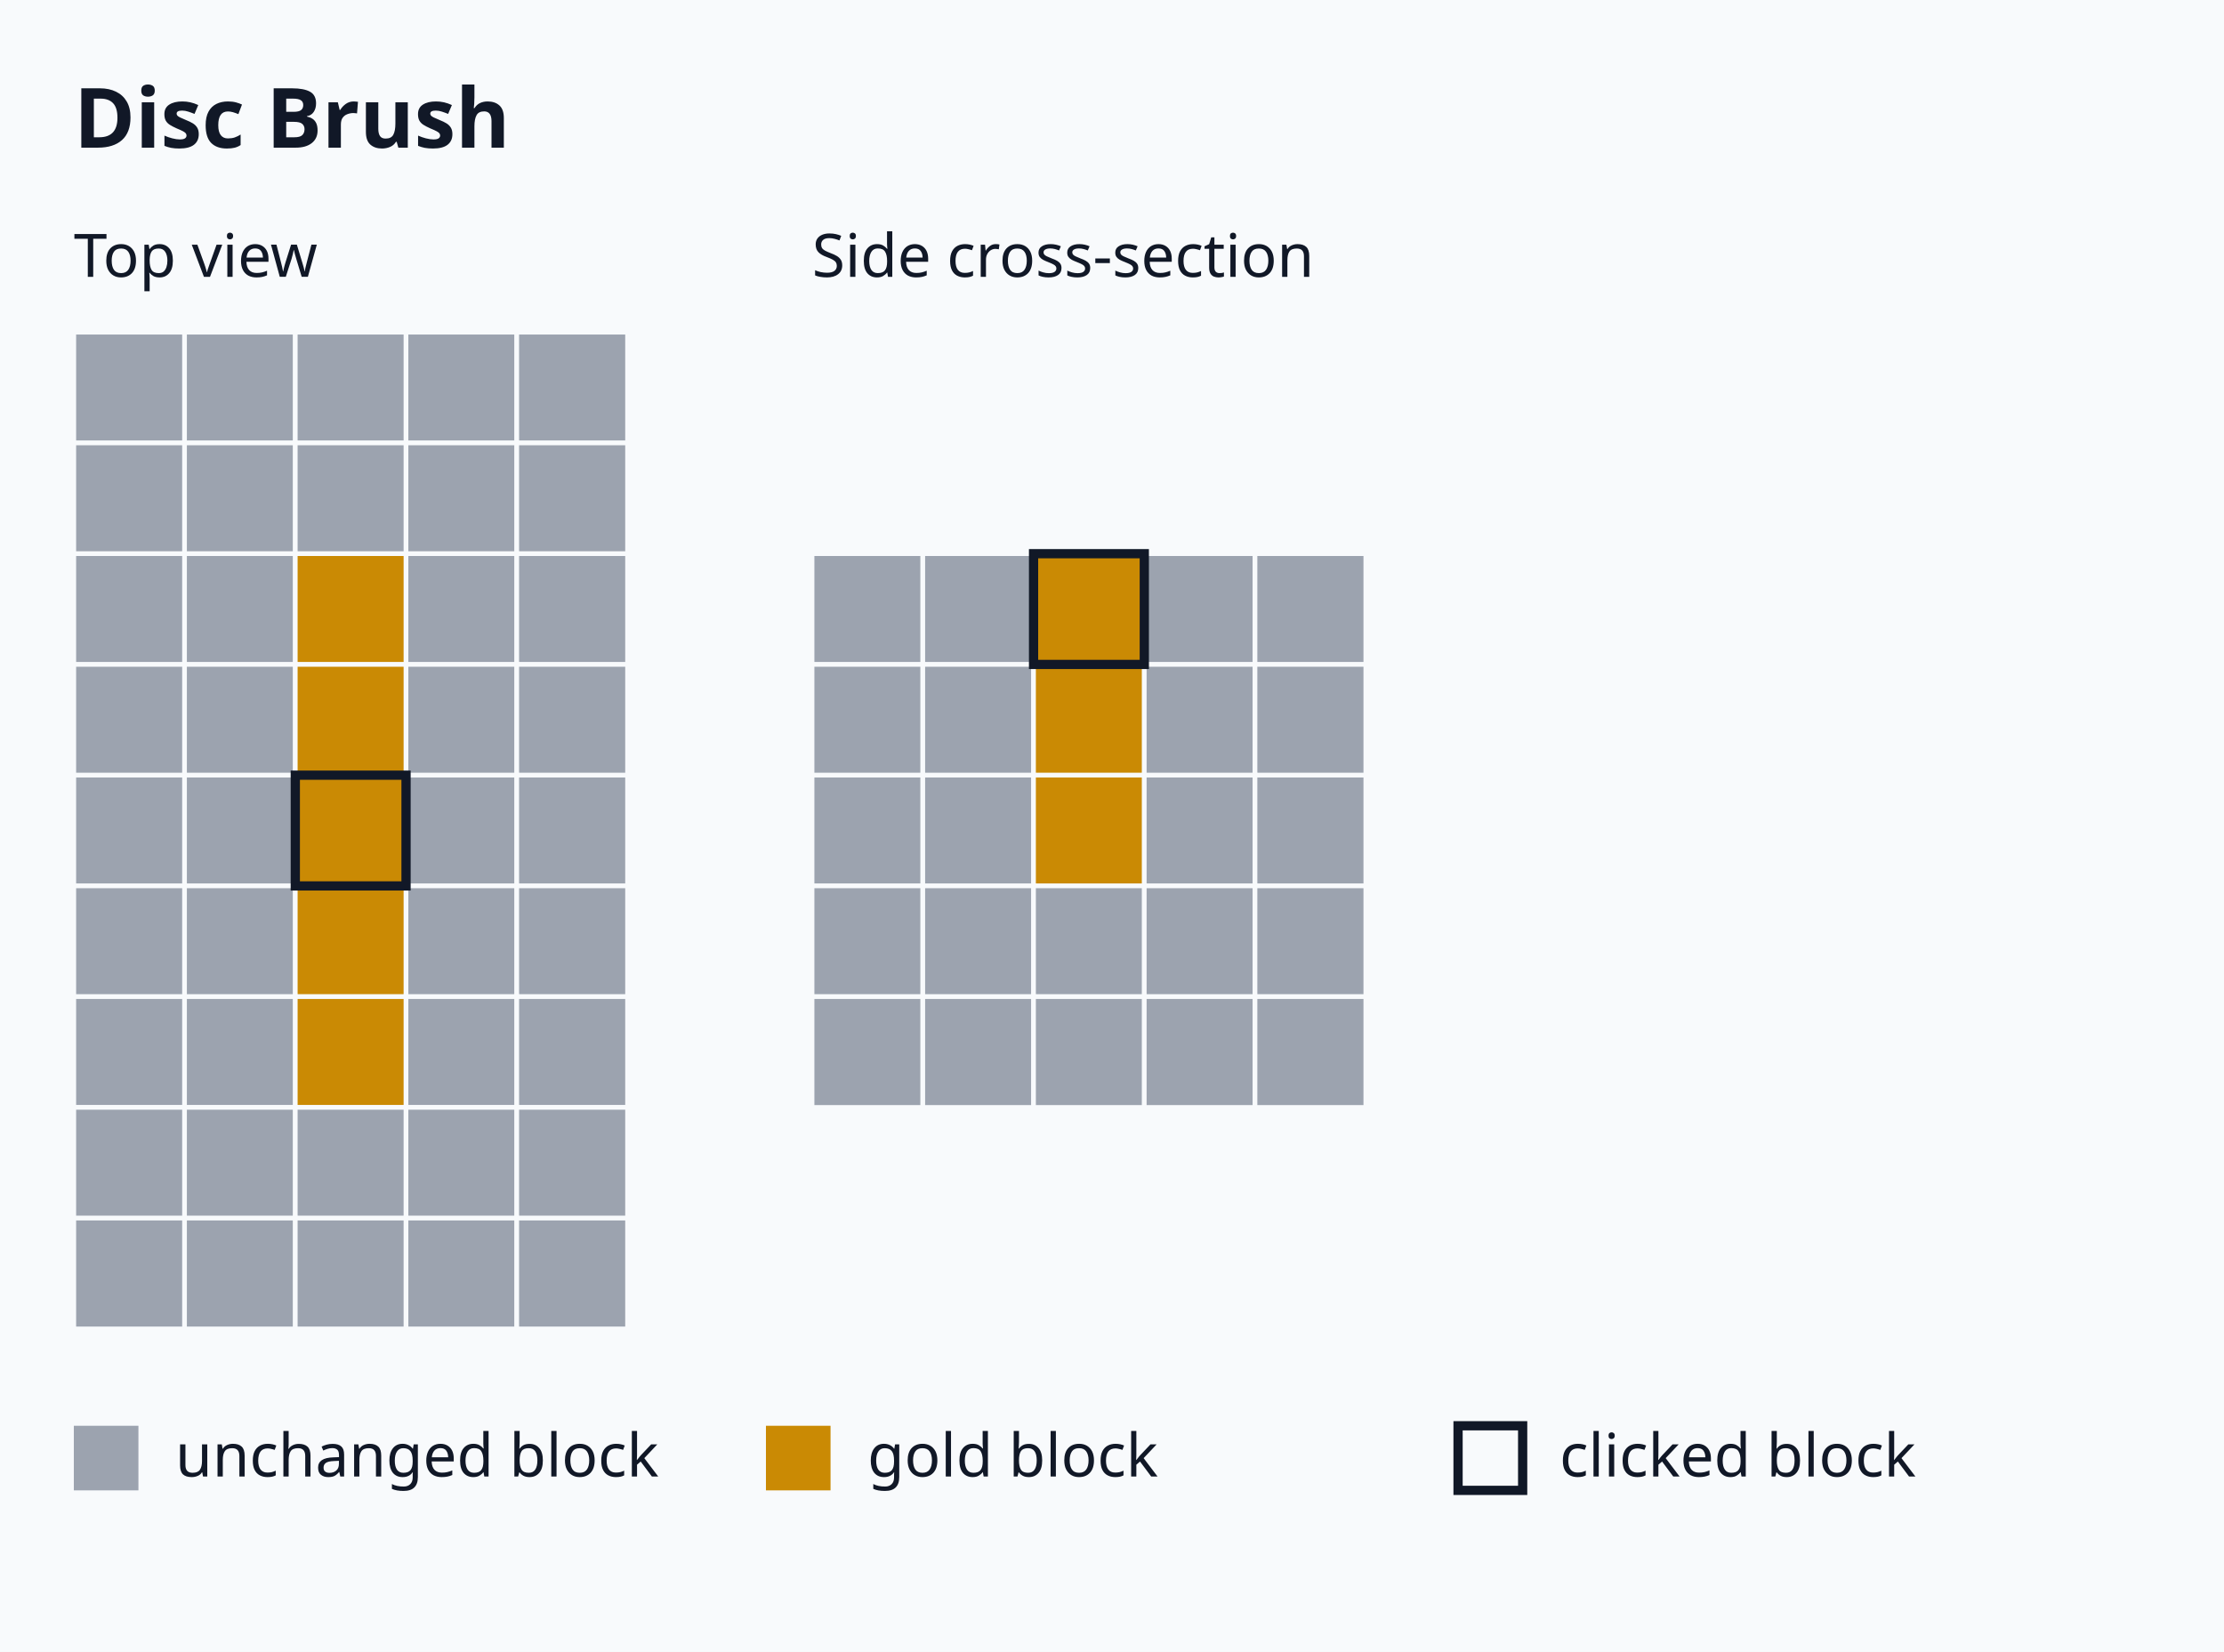
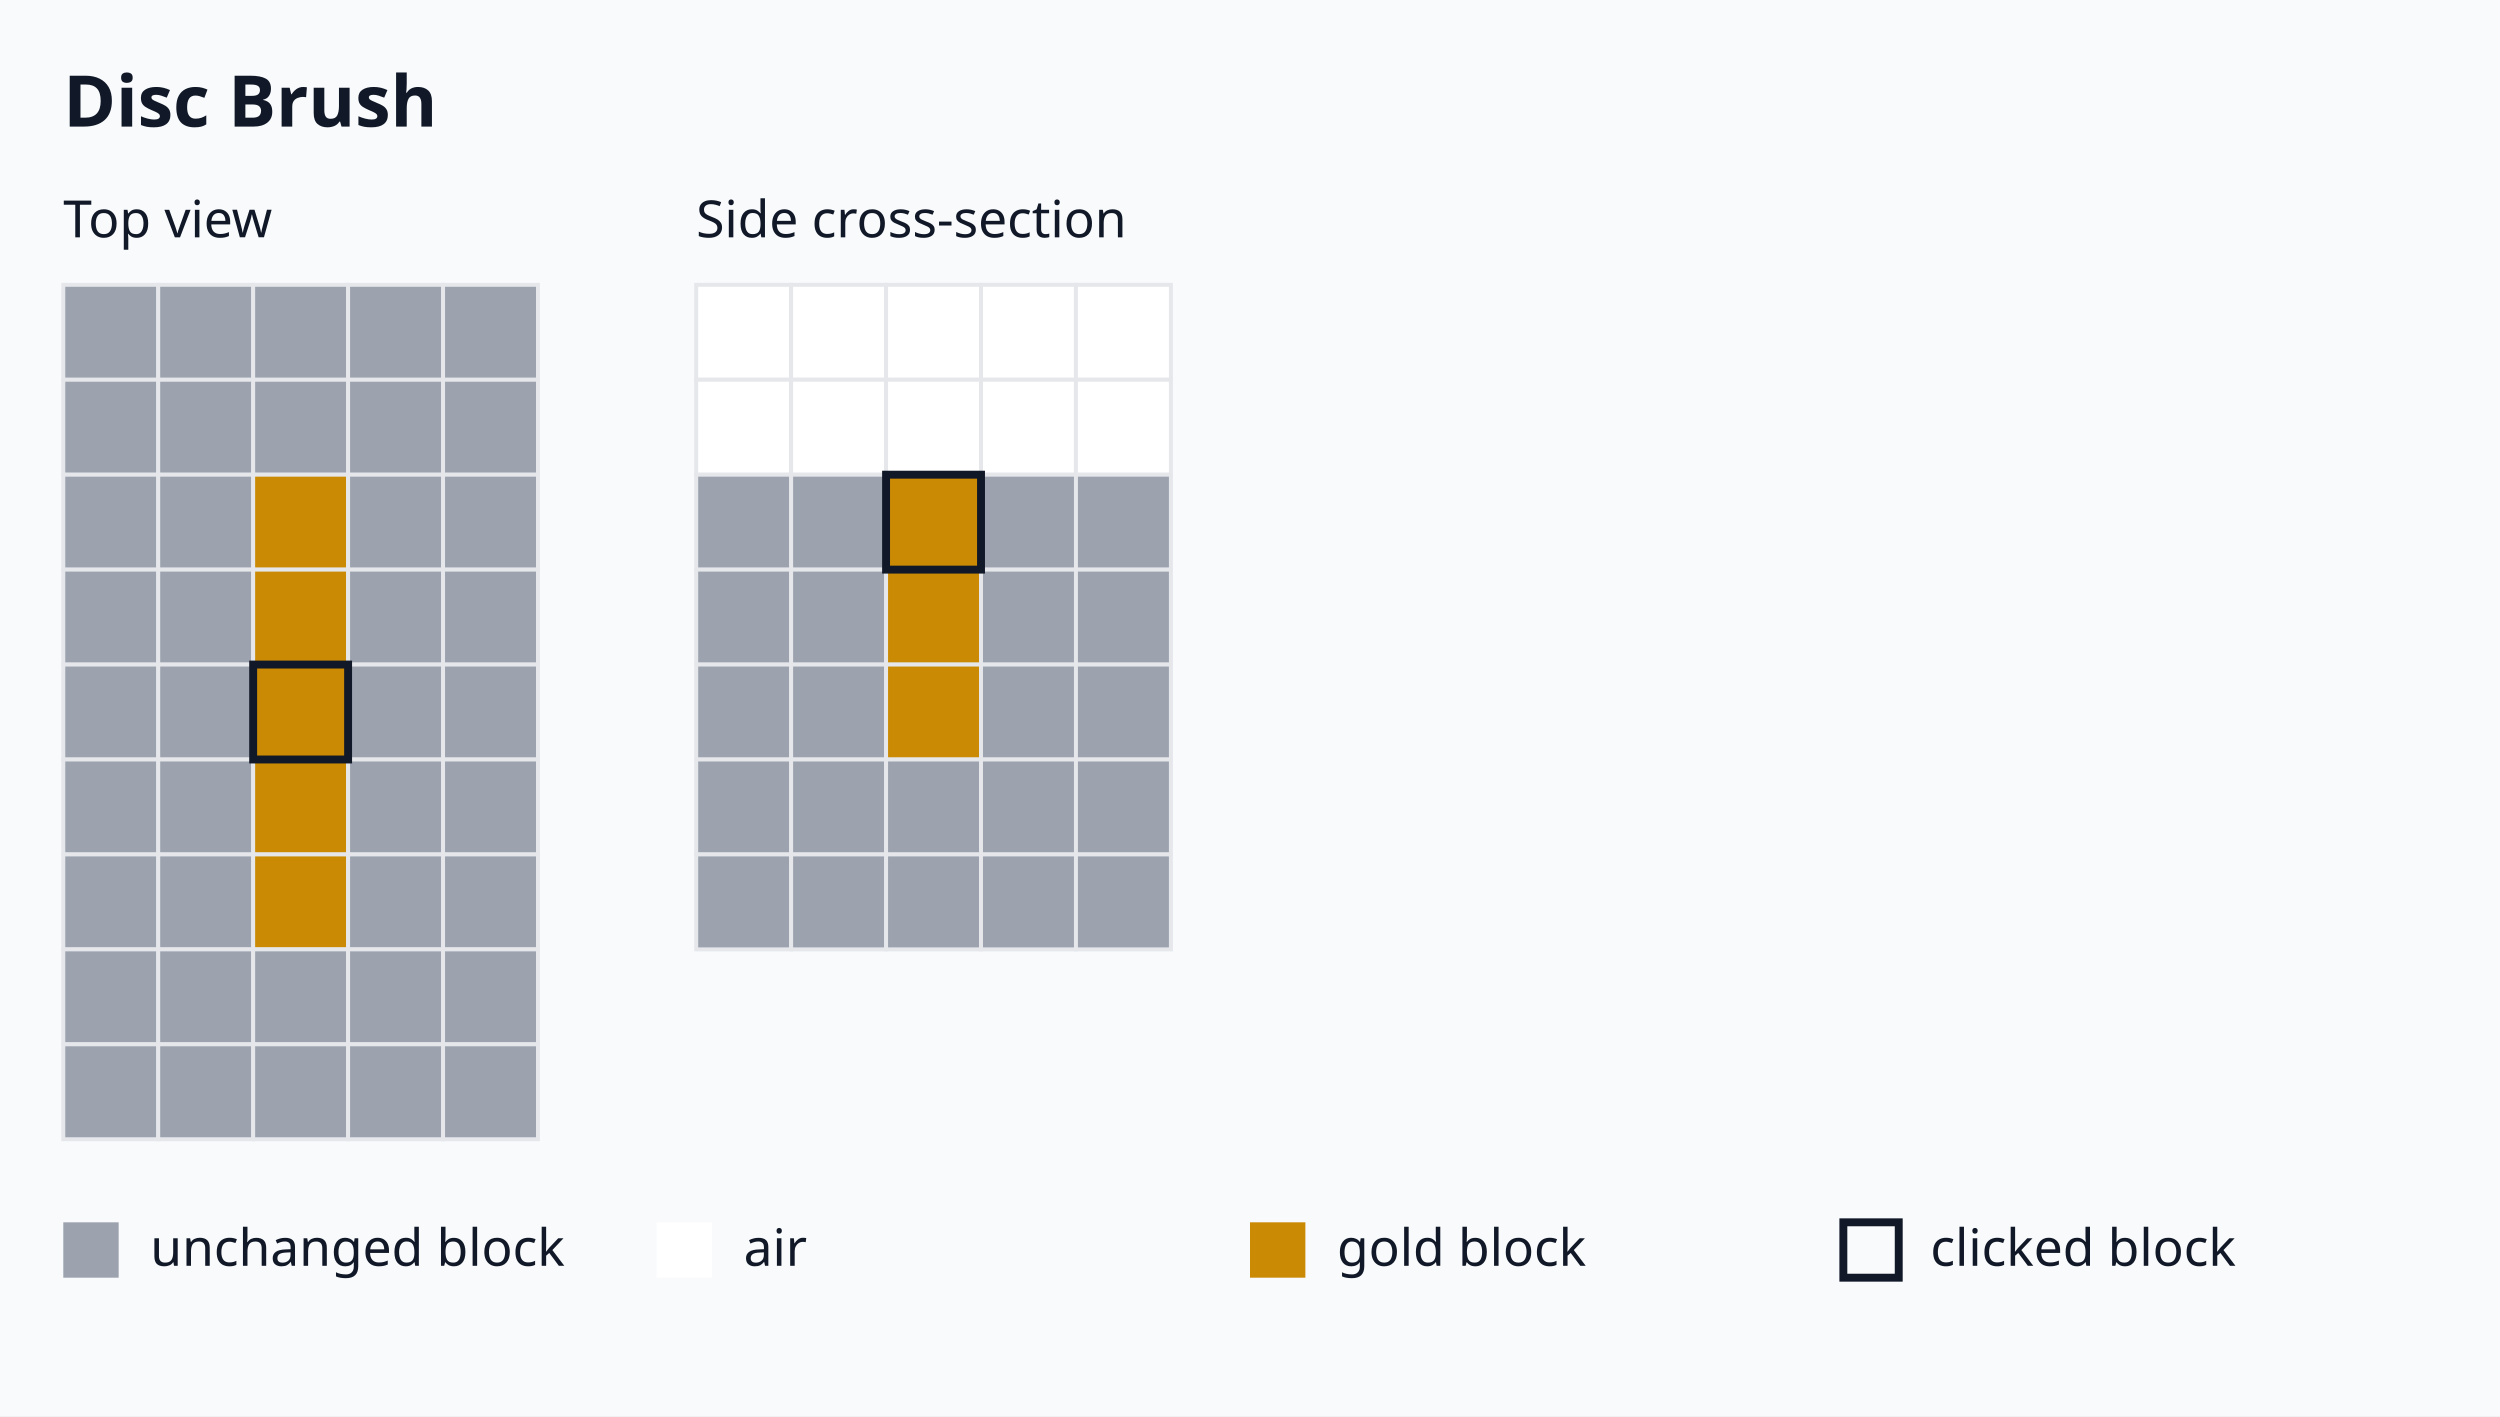
- <svg xmlns="http://www.w3.org/2000/svg" width="482" height="358" viewBox="0 0 482 358">
-   <rect x="0" y="0" width="482" height="358" fill="#f8fafc" stroke="none" stroke-width="0" />
+ <svg xmlns="http://www.w3.org/2000/svg" width="632" height="358" viewBox="0 0 632 358">
+   <rect x="0" y="0" width="632" height="358" fill="#f8fafc" stroke="none" stroke-width="0" />
  <text x="16" y="32" font-family="sans-serif" font-size="18" font-weight="bold" fill="#111827">Disc Brush</text>
  <text x="16" y="60" font-family="sans-serif" font-size="13" font-weight="normal" fill="#111827">Top view</text>
  <text x="176" y="60" font-family="sans-serif" font-size="13" font-weight="normal" fill="#111827">Side cross-section</text>
-   <rect x="16" y="72" width="24" height="24" fill="#9ca3af" stroke="#f8fafc" stroke-width="1" />
-   <rect x="40" y="72" width="24" height="24" fill="#9ca3af" stroke="#f8fafc" stroke-width="1" />
-   <rect x="64" y="72" width="24" height="24" fill="#9ca3af" stroke="#f8fafc" stroke-width="1" />
-   <rect x="88" y="72" width="24" height="24" fill="#9ca3af" stroke="#f8fafc" stroke-width="1" />
-   <rect x="112" y="72" width="24" height="24" fill="#9ca3af" stroke="#f8fafc" stroke-width="1" />
-   <rect x="16" y="96" width="24" height="24" fill="#9ca3af" stroke="#f8fafc" stroke-width="1" />
-   <rect x="40" y="96" width="24" height="24" fill="#9ca3af" stroke="#f8fafc" stroke-width="1" />
-   <rect x="64" y="96" width="24" height="24" fill="#9ca3af" stroke="#f8fafc" stroke-width="1" />
-   <rect x="88" y="96" width="24" height="24" fill="#9ca3af" stroke="#f8fafc" stroke-width="1" />
-   <rect x="112" y="96" width="24" height="24" fill="#9ca3af" stroke="#f8fafc" stroke-width="1" />
-   <rect x="16" y="120" width="24" height="24" fill="#9ca3af" stroke="#f8fafc" stroke-width="1" />
-   <rect x="40" y="120" width="24" height="24" fill="#9ca3af" stroke="#f8fafc" stroke-width="1" />
-   <rect x="64" y="120" width="24" height="24" fill="#ca8a04" stroke="#f8fafc" stroke-width="1" />
-   <rect x="88" y="120" width="24" height="24" fill="#9ca3af" stroke="#f8fafc" stroke-width="1" />
-   <rect x="112" y="120" width="24" height="24" fill="#9ca3af" stroke="#f8fafc" stroke-width="1" />
-   <rect x="16" y="144" width="24" height="24" fill="#9ca3af" stroke="#f8fafc" stroke-width="1" />
-   <rect x="40" y="144" width="24" height="24" fill="#9ca3af" stroke="#f8fafc" stroke-width="1" />
-   <rect x="64" y="144" width="24" height="24" fill="#ca8a04" stroke="#f8fafc" stroke-width="1" />
-   <rect x="88" y="144" width="24" height="24" fill="#9ca3af" stroke="#f8fafc" stroke-width="1" />
-   <rect x="112" y="144" width="24" height="24" fill="#9ca3af" stroke="#f8fafc" stroke-width="1" />
-   <rect x="16" y="168" width="24" height="24" fill="#9ca3af" stroke="#f8fafc" stroke-width="1" />
-   <rect x="40" y="168" width="24" height="24" fill="#9ca3af" stroke="#f8fafc" stroke-width="1" />
-   <rect x="64" y="168" width="24" height="24" fill="#ca8a04" stroke="#f8fafc" stroke-width="1" />
-   <rect x="88" y="168" width="24" height="24" fill="#9ca3af" stroke="#f8fafc" stroke-width="1" />
-   <rect x="112" y="168" width="24" height="24" fill="#9ca3af" stroke="#f8fafc" stroke-width="1" />
-   <rect x="16" y="192" width="24" height="24" fill="#9ca3af" stroke="#f8fafc" stroke-width="1" />
-   <rect x="40" y="192" width="24" height="24" fill="#9ca3af" stroke="#f8fafc" stroke-width="1" />
-   <rect x="64" y="192" width="24" height="24" fill="#ca8a04" stroke="#f8fafc" stroke-width="1" />
-   <rect x="88" y="192" width="24" height="24" fill="#9ca3af" stroke="#f8fafc" stroke-width="1" />
-   <rect x="112" y="192" width="24" height="24" fill="#9ca3af" stroke="#f8fafc" stroke-width="1" />
-   <rect x="16" y="216" width="24" height="24" fill="#9ca3af" stroke="#f8fafc" stroke-width="1" />
-   <rect x="40" y="216" width="24" height="24" fill="#9ca3af" stroke="#f8fafc" stroke-width="1" />
-   <rect x="64" y="216" width="24" height="24" fill="#ca8a04" stroke="#f8fafc" stroke-width="1" />
-   <rect x="88" y="216" width="24" height="24" fill="#9ca3af" stroke="#f8fafc" stroke-width="1" />
-   <rect x="112" y="216" width="24" height="24" fill="#9ca3af" stroke="#f8fafc" stroke-width="1" />
-   <rect x="16" y="240" width="24" height="24" fill="#9ca3af" stroke="#f8fafc" stroke-width="1" />
-   <rect x="40" y="240" width="24" height="24" fill="#9ca3af" stroke="#f8fafc" stroke-width="1" />
-   <rect x="64" y="240" width="24" height="24" fill="#9ca3af" stroke="#f8fafc" stroke-width="1" />
-   <rect x="88" y="240" width="24" height="24" fill="#9ca3af" stroke="#f8fafc" stroke-width="1" />
-   <rect x="112" y="240" width="24" height="24" fill="#9ca3af" stroke="#f8fafc" stroke-width="1" />
-   <rect x="16" y="264" width="24" height="24" fill="#9ca3af" stroke="#f8fafc" stroke-width="1" />
-   <rect x="40" y="264" width="24" height="24" fill="#9ca3af" stroke="#f8fafc" stroke-width="1" />
-   <rect x="64" y="264" width="24" height="24" fill="#9ca3af" stroke="#f8fafc" stroke-width="1" />
-   <rect x="88" y="264" width="24" height="24" fill="#9ca3af" stroke="#f8fafc" stroke-width="1" />
-   <rect x="112" y="264" width="24" height="24" fill="#9ca3af" stroke="#f8fafc" stroke-width="1" />
+   <rect x="16" y="72" width="24" height="24" fill="#9ca3af" stroke="#e5e7eb" stroke-width="1" />
+   <rect x="40" y="72" width="24" height="24" fill="#9ca3af" stroke="#e5e7eb" stroke-width="1" />
+   <rect x="64" y="72" width="24" height="24" fill="#9ca3af" stroke="#e5e7eb" stroke-width="1" />
+   <rect x="88" y="72" width="24" height="24" fill="#9ca3af" stroke="#e5e7eb" stroke-width="1" />
+   <rect x="112" y="72" width="24" height="24" fill="#9ca3af" stroke="#e5e7eb" stroke-width="1" />
+   <rect x="16" y="96" width="24" height="24" fill="#9ca3af" stroke="#e5e7eb" stroke-width="1" />
+   <rect x="40" y="96" width="24" height="24" fill="#9ca3af" stroke="#e5e7eb" stroke-width="1" />
+   <rect x="64" y="96" width="24" height="24" fill="#9ca3af" stroke="#e5e7eb" stroke-width="1" />
+   <rect x="88" y="96" width="24" height="24" fill="#9ca3af" stroke="#e5e7eb" stroke-width="1" />
+   <rect x="112" y="96" width="24" height="24" fill="#9ca3af" stroke="#e5e7eb" stroke-width="1" />
+   <rect x="16" y="120" width="24" height="24" fill="#9ca3af" stroke="#e5e7eb" stroke-width="1" />
+   <rect x="40" y="120" width="24" height="24" fill="#9ca3af" stroke="#e5e7eb" stroke-width="1" />
+   <rect x="64" y="120" width="24" height="24" fill="#ca8a04" stroke="#e5e7eb" stroke-width="1" />
+   <rect x="88" y="120" width="24" height="24" fill="#9ca3af" stroke="#e5e7eb" stroke-width="1" />
+   <rect x="112" y="120" width="24" height="24" fill="#9ca3af" stroke="#e5e7eb" stroke-width="1" />
+   <rect x="16" y="144" width="24" height="24" fill="#9ca3af" stroke="#e5e7eb" stroke-width="1" />
+   <rect x="40" y="144" width="24" height="24" fill="#9ca3af" stroke="#e5e7eb" stroke-width="1" />
+   <rect x="64" y="144" width="24" height="24" fill="#ca8a04" stroke="#e5e7eb" stroke-width="1" />
+   <rect x="88" y="144" width="24" height="24" fill="#9ca3af" stroke="#e5e7eb" stroke-width="1" />
+   <rect x="112" y="144" width="24" height="24" fill="#9ca3af" stroke="#e5e7eb" stroke-width="1" />
+   <rect x="16" y="168" width="24" height="24" fill="#9ca3af" stroke="#e5e7eb" stroke-width="1" />
+   <rect x="40" y="168" width="24" height="24" fill="#9ca3af" stroke="#e5e7eb" stroke-width="1" />
+   <rect x="64" y="168" width="24" height="24" fill="#ca8a04" stroke="#e5e7eb" stroke-width="1" />
+   <rect x="88" y="168" width="24" height="24" fill="#9ca3af" stroke="#e5e7eb" stroke-width="1" />
+   <rect x="112" y="168" width="24" height="24" fill="#9ca3af" stroke="#e5e7eb" stroke-width="1" />
+   <rect x="16" y="192" width="24" height="24" fill="#9ca3af" stroke="#e5e7eb" stroke-width="1" />
+   <rect x="40" y="192" width="24" height="24" fill="#9ca3af" stroke="#e5e7eb" stroke-width="1" />
+   <rect x="64" y="192" width="24" height="24" fill="#ca8a04" stroke="#e5e7eb" stroke-width="1" />
+   <rect x="88" y="192" width="24" height="24" fill="#9ca3af" stroke="#e5e7eb" stroke-width="1" />
+   <rect x="112" y="192" width="24" height="24" fill="#9ca3af" stroke="#e5e7eb" stroke-width="1" />
+   <rect x="16" y="216" width="24" height="24" fill="#9ca3af" stroke="#e5e7eb" stroke-width="1" />
+   <rect x="40" y="216" width="24" height="24" fill="#9ca3af" stroke="#e5e7eb" stroke-width="1" />
+   <rect x="64" y="216" width="24" height="24" fill="#ca8a04" stroke="#e5e7eb" stroke-width="1" />
+   <rect x="88" y="216" width="24" height="24" fill="#9ca3af" stroke="#e5e7eb" stroke-width="1" />
+   <rect x="112" y="216" width="24" height="24" fill="#9ca3af" stroke="#e5e7eb" stroke-width="1" />
+   <rect x="16" y="240" width="24" height="24" fill="#9ca3af" stroke="#e5e7eb" stroke-width="1" />
+   <rect x="40" y="240" width="24" height="24" fill="#9ca3af" stroke="#e5e7eb" stroke-width="1" />
+   <rect x="64" y="240" width="24" height="24" fill="#9ca3af" stroke="#e5e7eb" stroke-width="1" />
+   <rect x="88" y="240" width="24" height="24" fill="#9ca3af" stroke="#e5e7eb" stroke-width="1" />
+   <rect x="112" y="240" width="24" height="24" fill="#9ca3af" stroke="#e5e7eb" stroke-width="1" />
+   <rect x="16" y="264" width="24" height="24" fill="#9ca3af" stroke="#e5e7eb" stroke-width="1" />
+   <rect x="40" y="264" width="24" height="24" fill="#9ca3af" stroke="#e5e7eb" stroke-width="1" />
+   <rect x="64" y="264" width="24" height="24" fill="#9ca3af" stroke="#e5e7eb" stroke-width="1" />
+   <rect x="88" y="264" width="24" height="24" fill="#9ca3af" stroke="#e5e7eb" stroke-width="1" />
+   <rect x="112" y="264" width="24" height="24" fill="#9ca3af" stroke="#e5e7eb" stroke-width="1" />
  <rect x="64" y="168" width="24" height="24" fill="none" stroke="#111827" stroke-width="2" />
-   <rect x="176" y="120" width="24" height="24" fill="#9ca3af" stroke="#f8fafc" stroke-width="1" />
-   <rect x="200" y="120" width="24" height="24" fill="#9ca3af" stroke="#f8fafc" stroke-width="1" />
-   <rect x="224" y="120" width="24" height="24" fill="#ca8a04" stroke="#f8fafc" stroke-width="1" />
-   <rect x="248" y="120" width="24" height="24" fill="#9ca3af" stroke="#f8fafc" stroke-width="1" />
-   <rect x="272" y="120" width="24" height="24" fill="#9ca3af" stroke="#f8fafc" stroke-width="1" />
-   <rect x="176" y="144" width="24" height="24" fill="#9ca3af" stroke="#f8fafc" stroke-width="1" />
-   <rect x="200" y="144" width="24" height="24" fill="#9ca3af" stroke="#f8fafc" stroke-width="1" />
-   <rect x="224" y="144" width="24" height="24" fill="#ca8a04" stroke="#f8fafc" stroke-width="1" />
-   <rect x="248" y="144" width="24" height="24" fill="#9ca3af" stroke="#f8fafc" stroke-width="1" />
-   <rect x="272" y="144" width="24" height="24" fill="#9ca3af" stroke="#f8fafc" stroke-width="1" />
-   <rect x="176" y="168" width="24" height="24" fill="#9ca3af" stroke="#f8fafc" stroke-width="1" />
-   <rect x="200" y="168" width="24" height="24" fill="#9ca3af" stroke="#f8fafc" stroke-width="1" />
-   <rect x="224" y="168" width="24" height="24" fill="#ca8a04" stroke="#f8fafc" stroke-width="1" />
-   <rect x="248" y="168" width="24" height="24" fill="#9ca3af" stroke="#f8fafc" stroke-width="1" />
-   <rect x="272" y="168" width="24" height="24" fill="#9ca3af" stroke="#f8fafc" stroke-width="1" />
-   <rect x="176" y="192" width="24" height="24" fill="#9ca3af" stroke="#f8fafc" stroke-width="1" />
-   <rect x="200" y="192" width="24" height="24" fill="#9ca3af" stroke="#f8fafc" stroke-width="1" />
-   <rect x="224" y="192" width="24" height="24" fill="#9ca3af" stroke="#f8fafc" stroke-width="1" />
-   <rect x="248" y="192" width="24" height="24" fill="#9ca3af" stroke="#f8fafc" stroke-width="1" />
-   <rect x="272" y="192" width="24" height="24" fill="#9ca3af" stroke="#f8fafc" stroke-width="1" />
-   <rect x="176" y="216" width="24" height="24" fill="#9ca3af" stroke="#f8fafc" stroke-width="1" />
-   <rect x="200" y="216" width="24" height="24" fill="#9ca3af" stroke="#f8fafc" stroke-width="1" />
-   <rect x="224" y="216" width="24" height="24" fill="#9ca3af" stroke="#f8fafc" stroke-width="1" />
-   <rect x="248" y="216" width="24" height="24" fill="#9ca3af" stroke="#f8fafc" stroke-width="1" />
-   <rect x="272" y="216" width="24" height="24" fill="#9ca3af" stroke="#f8fafc" stroke-width="1" />
+   <rect x="176" y="72" width="24" height="24" fill="#ffffff" stroke="#e5e7eb" stroke-width="1" />
+   <rect x="200" y="72" width="24" height="24" fill="#ffffff" stroke="#e5e7eb" stroke-width="1" />
+   <rect x="224" y="72" width="24" height="24" fill="#ffffff" stroke="#e5e7eb" stroke-width="1" />
+   <rect x="248" y="72" width="24" height="24" fill="#ffffff" stroke="#e5e7eb" stroke-width="1" />
+   <rect x="272" y="72" width="24" height="24" fill="#ffffff" stroke="#e5e7eb" stroke-width="1" />
+   <rect x="176" y="96" width="24" height="24" fill="#ffffff" stroke="#e5e7eb" stroke-width="1" />
+   <rect x="200" y="96" width="24" height="24" fill="#ffffff" stroke="#e5e7eb" stroke-width="1" />
+   <rect x="224" y="96" width="24" height="24" fill="#ffffff" stroke="#e5e7eb" stroke-width="1" />
+   <rect x="248" y="96" width="24" height="24" fill="#ffffff" stroke="#e5e7eb" stroke-width="1" />
+   <rect x="272" y="96" width="24" height="24" fill="#ffffff" stroke="#e5e7eb" stroke-width="1" />
+   <rect x="176" y="120" width="24" height="24" fill="#9ca3af" stroke="#e5e7eb" stroke-width="1" />
+   <rect x="200" y="120" width="24" height="24" fill="#9ca3af" stroke="#e5e7eb" stroke-width="1" />
+   <rect x="224" y="120" width="24" height="24" fill="#ca8a04" stroke="#e5e7eb" stroke-width="1" />
+   <rect x="248" y="120" width="24" height="24" fill="#9ca3af" stroke="#e5e7eb" stroke-width="1" />
+   <rect x="272" y="120" width="24" height="24" fill="#9ca3af" stroke="#e5e7eb" stroke-width="1" />
+   <rect x="176" y="144" width="24" height="24" fill="#9ca3af" stroke="#e5e7eb" stroke-width="1" />
+   <rect x="200" y="144" width="24" height="24" fill="#9ca3af" stroke="#e5e7eb" stroke-width="1" />
+   <rect x="224" y="144" width="24" height="24" fill="#ca8a04" stroke="#e5e7eb" stroke-width="1" />
+   <rect x="248" y="144" width="24" height="24" fill="#9ca3af" stroke="#e5e7eb" stroke-width="1" />
+   <rect x="272" y="144" width="24" height="24" fill="#9ca3af" stroke="#e5e7eb" stroke-width="1" />
+   <rect x="176" y="168" width="24" height="24" fill="#9ca3af" stroke="#e5e7eb" stroke-width="1" />
+   <rect x="200" y="168" width="24" height="24" fill="#9ca3af" stroke="#e5e7eb" stroke-width="1" />
+   <rect x="224" y="168" width="24" height="24" fill="#ca8a04" stroke="#e5e7eb" stroke-width="1" />
+   <rect x="248" y="168" width="24" height="24" fill="#9ca3af" stroke="#e5e7eb" stroke-width="1" />
+   <rect x="272" y="168" width="24" height="24" fill="#9ca3af" stroke="#e5e7eb" stroke-width="1" />
+   <rect x="176" y="192" width="24" height="24" fill="#9ca3af" stroke="#e5e7eb" stroke-width="1" />
+   <rect x="200" y="192" width="24" height="24" fill="#9ca3af" stroke="#e5e7eb" stroke-width="1" />
+   <rect x="224" y="192" width="24" height="24" fill="#9ca3af" stroke="#e5e7eb" stroke-width="1" />
+   <rect x="248" y="192" width="24" height="24" fill="#9ca3af" stroke="#e5e7eb" stroke-width="1" />
+   <rect x="272" y="192" width="24" height="24" fill="#9ca3af" stroke="#e5e7eb" stroke-width="1" />
+   <rect x="176" y="216" width="24" height="24" fill="#9ca3af" stroke="#e5e7eb" stroke-width="1" />
+   <rect x="200" y="216" width="24" height="24" fill="#9ca3af" stroke="#e5e7eb" stroke-width="1" />
+   <rect x="224" y="216" width="24" height="24" fill="#9ca3af" stroke="#e5e7eb" stroke-width="1" />
+   <rect x="248" y="216" width="24" height="24" fill="#9ca3af" stroke="#e5e7eb" stroke-width="1" />
+   <rect x="272" y="216" width="24" height="24" fill="#9ca3af" stroke="#e5e7eb" stroke-width="1" />
  <rect x="224" y="120" width="24" height="24" fill="none" stroke="#111827" stroke-width="2" />
  <rect x="16" y="309" width="14" height="14" fill="#9ca3af" stroke="none" stroke-width="0" />
  <text x="38" y="320" font-family="sans-serif" font-size="13" font-weight="normal" fill="#111827">unchanged block</text>
-   <rect x="166" y="309" width="14" height="14" fill="#ca8a04" stroke="none" stroke-width="0" />
-   <text x="188" y="320" font-family="sans-serif" font-size="13" font-weight="normal" fill="#111827">gold block</text>
-   <rect x="316" y="309" width="14" height="14" fill="#f8fafc" stroke="#111827" stroke-width="2" />
-   <text x="338" y="320" font-family="sans-serif" font-size="13" font-weight="normal" fill="#111827">clicked block</text>
+   <rect x="166" y="309" width="14" height="14" fill="#ffffff" stroke="none" stroke-width="0" />
+   <text x="188" y="320" font-family="sans-serif" font-size="13" font-weight="normal" fill="#111827">air</text>
+   <rect x="316" y="309" width="14" height="14" fill="#ca8a04" stroke="none" stroke-width="0" />
+   <text x="338" y="320" font-family="sans-serif" font-size="13" font-weight="normal" fill="#111827">gold block</text>
+   <rect x="466" y="309" width="14" height="14" fill="#f8fafc" stroke="#111827" stroke-width="2" />
+   <text x="488" y="320" font-family="sans-serif" font-size="13" font-weight="normal" fill="#111827">clicked block</text>
</svg>
